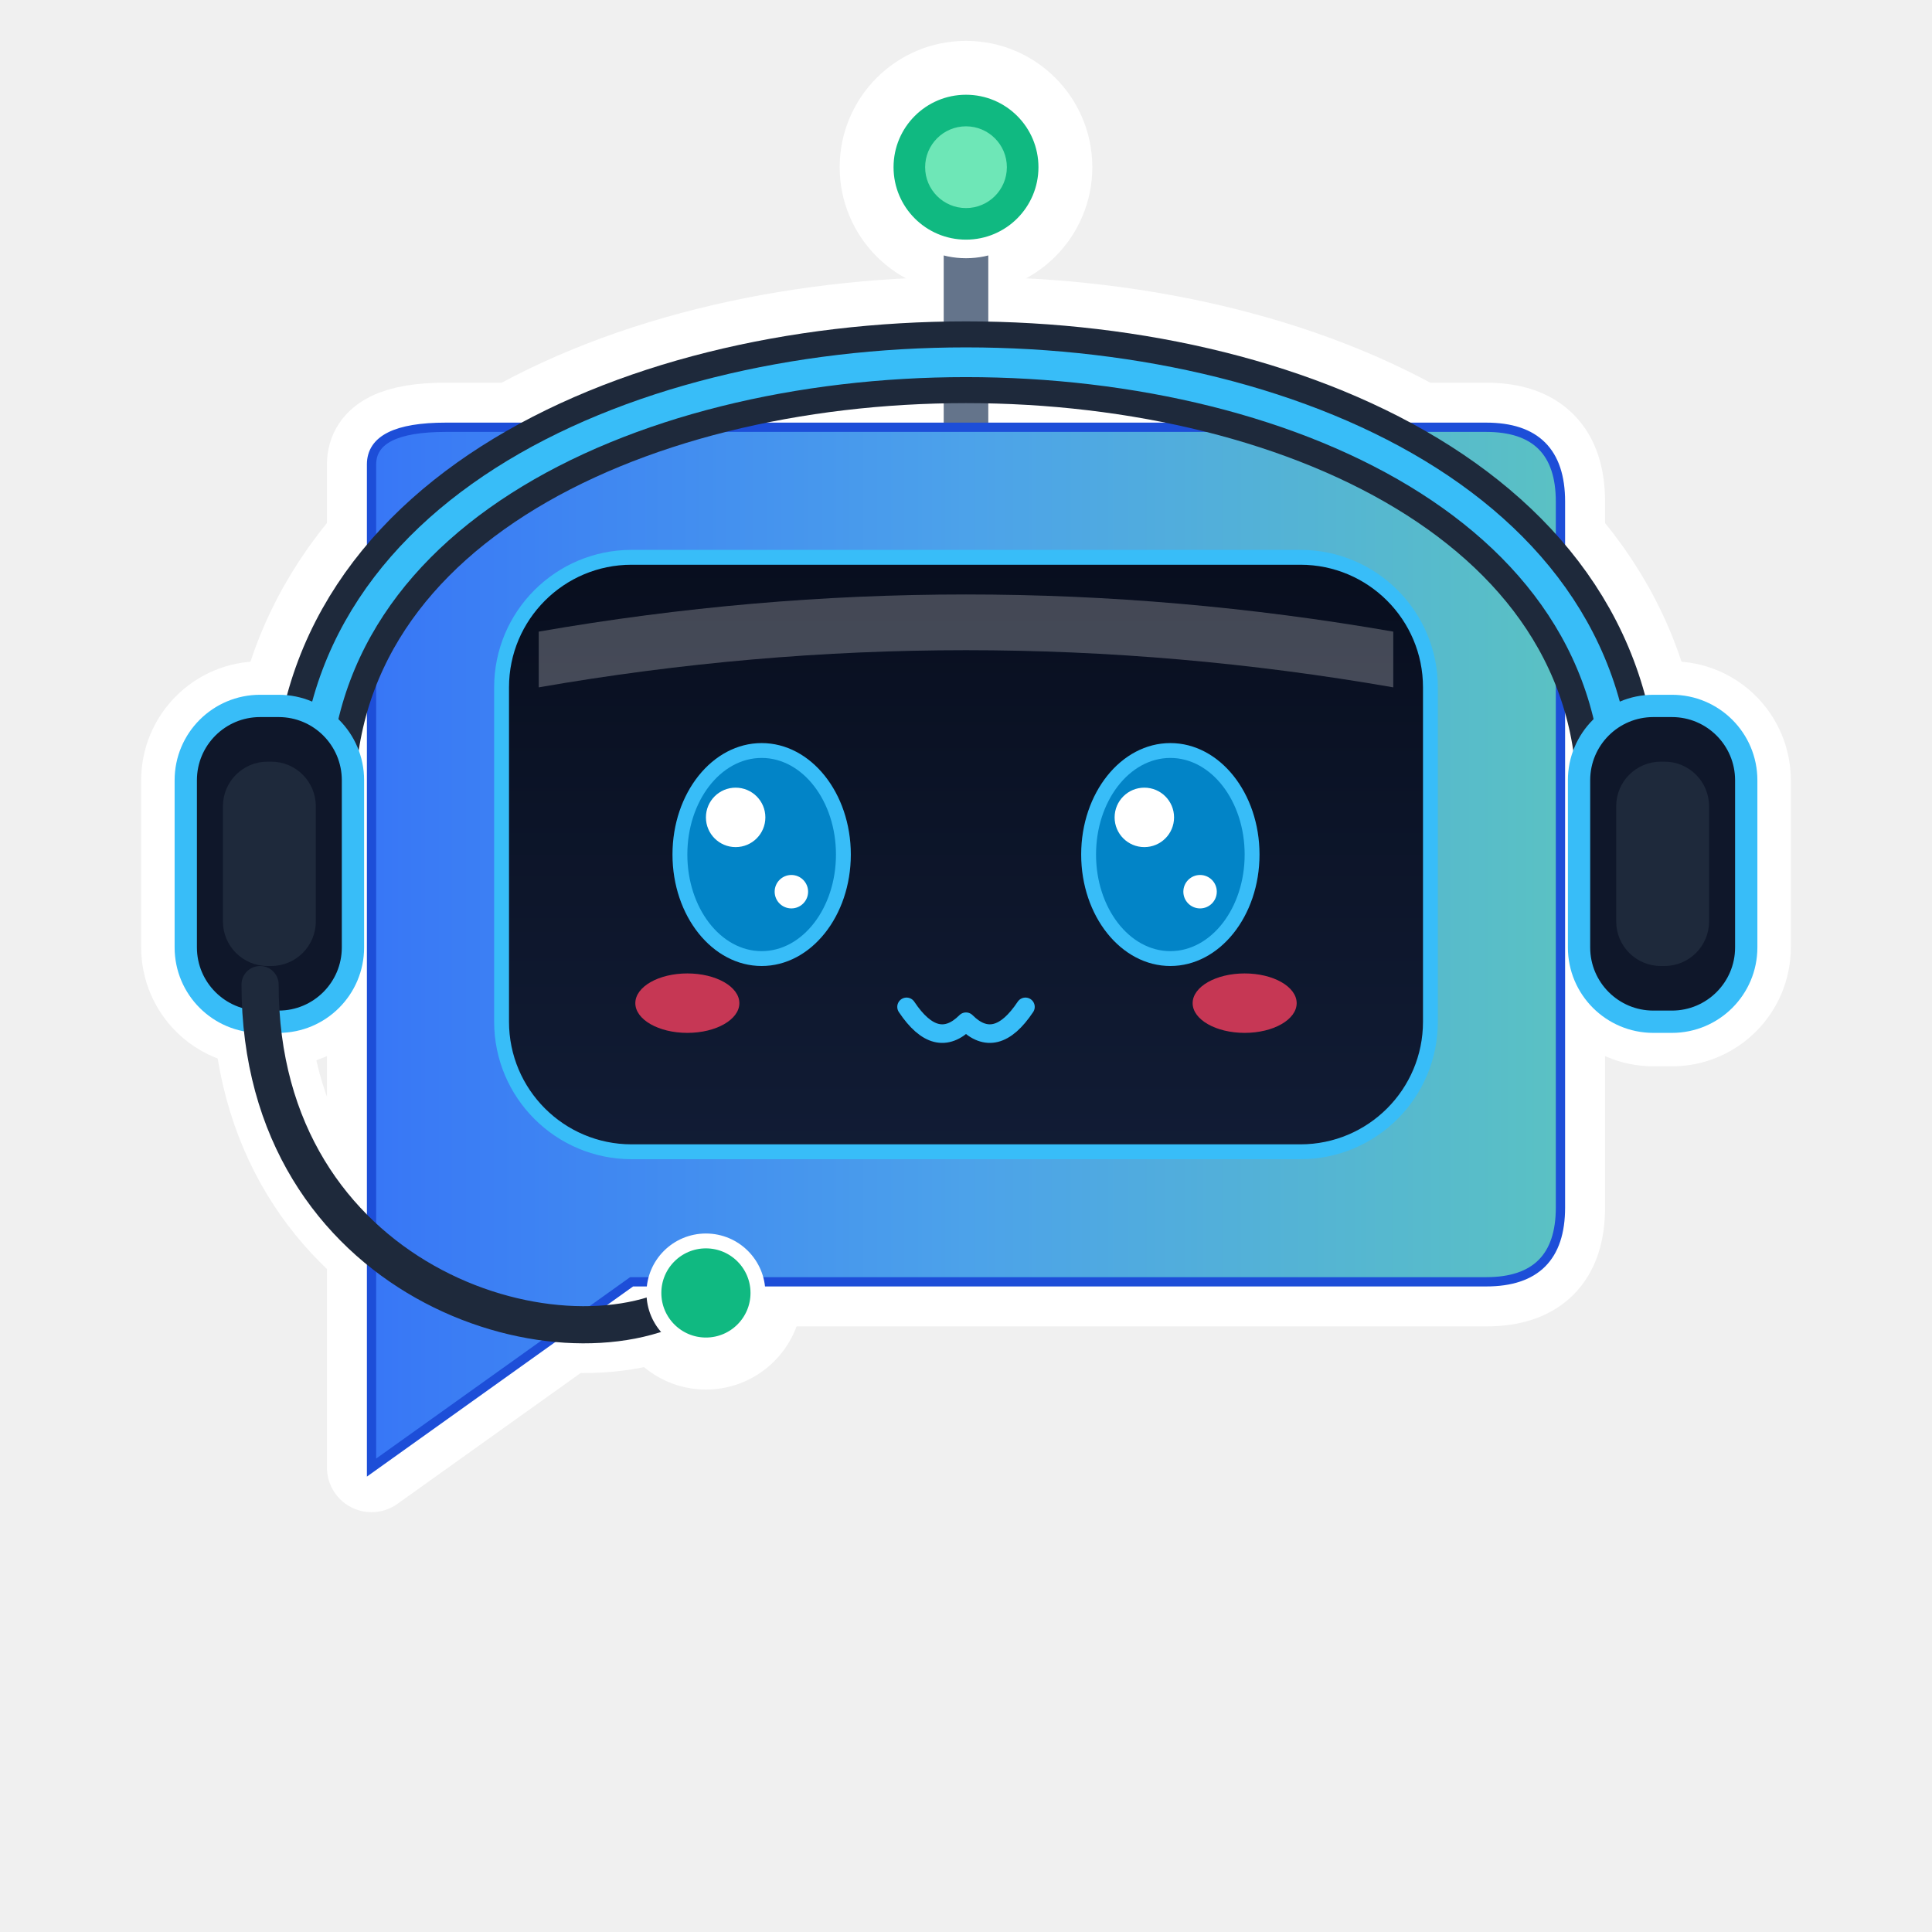
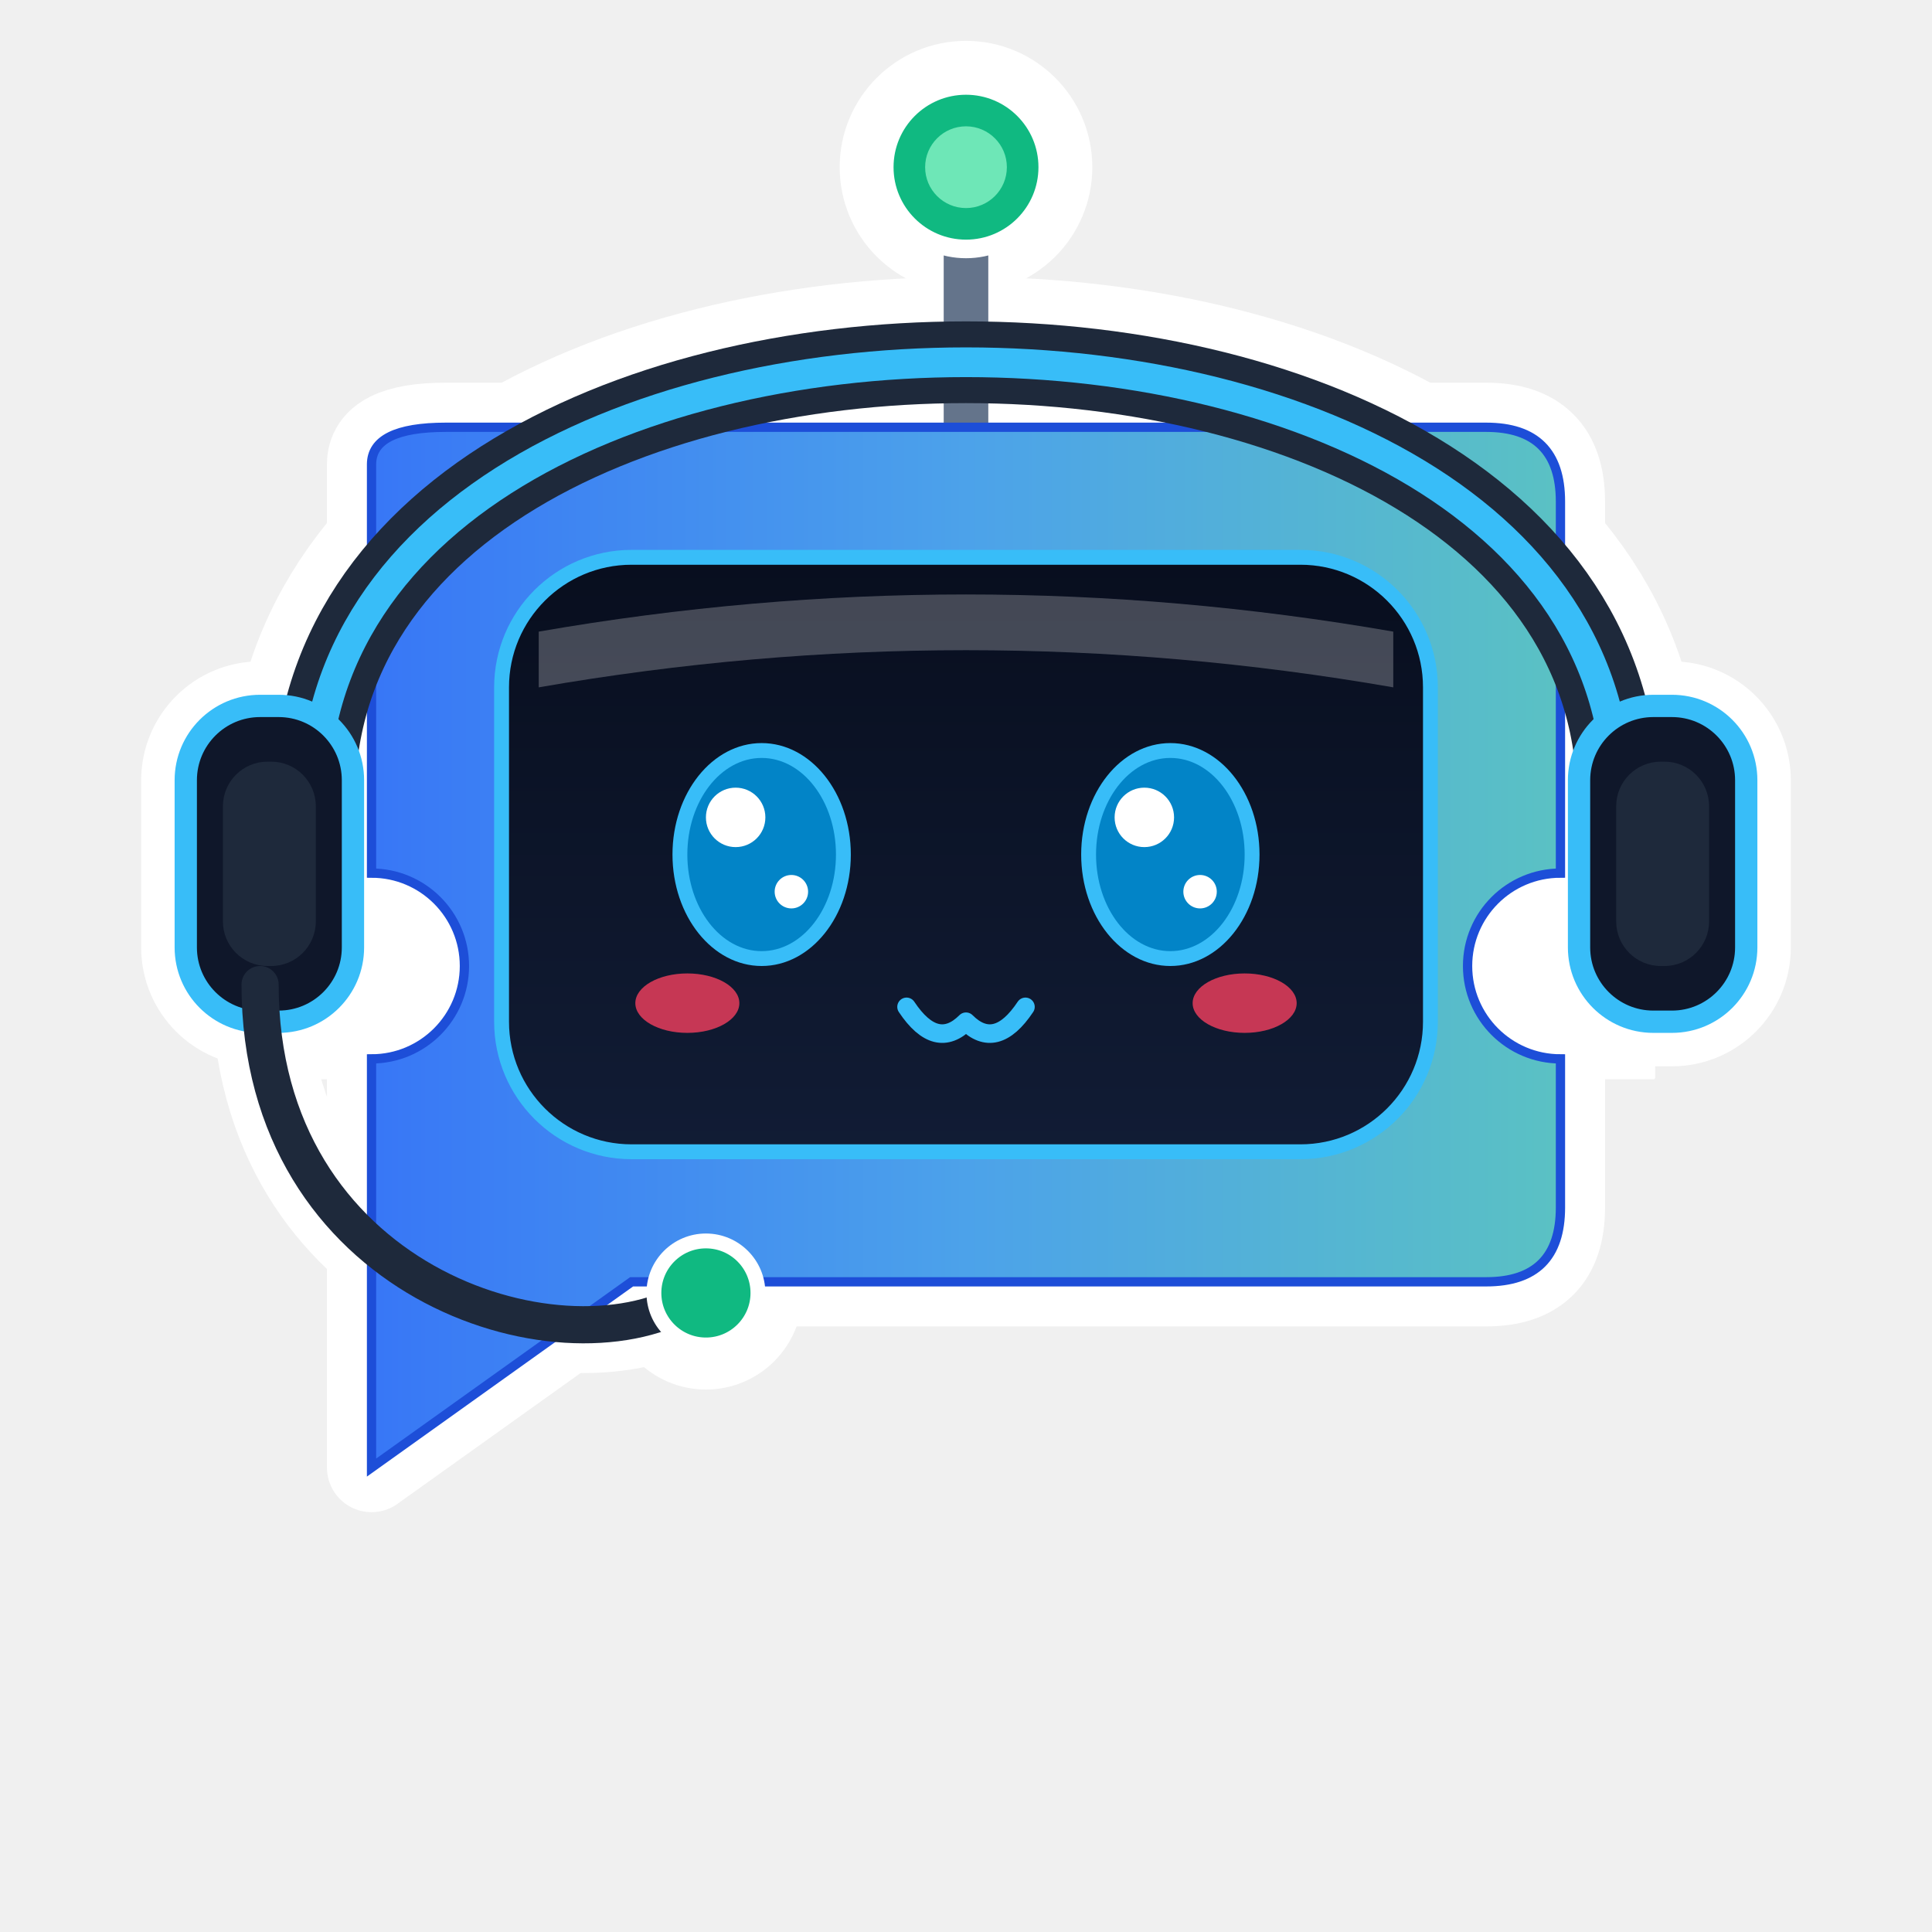
<svg xmlns="http://www.w3.org/2000/svg" viewBox="0 0 520 520" width="520" height="520">
  <defs>
    <linearGradient id="headGrad" x1="0%" y1="0%" x2="100%" y2="0%">
      <stop offset="0%" stop-color="#3877F6" />
      <stop offset="50%" stop-color="#4CA2EA" />
      <stop offset="100%" stop-color="#5AC1C4" />
    </linearGradient>
    <linearGradient id="screenGrad" x1="0%" y1="0%" x2="0%" y2="100%">
      <stop offset="0%" stop-color="#080E1E" />
      <stop offset="100%" stop-color="#111C35" />
    </linearGradient>
  </defs>
  <g id="Artwork" transform="translate(260, 275)">
    <g id="WhiteBorder" fill="#FFFFFF" stroke="#FFFFFF" stroke-linejoin="round" stroke-linecap="round">
      <circle cx="0" cy="-230" r="22" stroke-width="24" />
      <line x1="0" y1="-150" x2="0" y2="-230" stroke-width="32" />
      <path d="M -175 -50 C -190 -220, 190 -220, 175 -50" fill="none" stroke-width="46" />
      <rect x="-210" y="-85" width="45" height="85" rx="20" stroke-width="24" />
      <rect x="165" y="-85" width="45" height="85" rx="20" stroke-width="24" />
-       <path d="M -160 -150 Q -160 -160, -140 -160 L 140 -160 Q 160 -160, 160 -140 L 160 50 Q 160 70, 140 70 L -90 70 L -160 120 L -160 -140 Z" stroke-width="24" />
+       <path d="M -160 -150 Q -160 -160, -140 -160 L 140 -160 Q 160 -160, 160 -140 L 160 -40 A 25 25 0 0 0 160 10 L 160 50 Q 160 70, 140 70 L -90 70 L -160 120 L -160 10 A 25 25 0 0 0 -160 -40 Z" stroke-width="24" />
      <path d="M -190 -10 C -190 70, -110 95, -75 75" fill="none" stroke-width="26" />
      <circle cx="-70" cy="73" r="14" stroke-width="24" />
+       <path d="M 160 -45 A 25 25 0 0 0 160 15 L 185 15 L 185 -45 Z" />
+       <path d="M -160 -45 A 25 25 0 0 1 -160 15 L -185 15 L -185 -45 Z" />
    </g>
    <path d="M 0 -150 L 0 -220" stroke="#64748B" stroke-width="12" stroke-linecap="round" />
    <circle cx="0" cy="-230" r="22" fill="#10B981" stroke="#FFFFFF" stroke-width="5" />
    <circle cx="0" cy="-230" r="11" fill="#6EE7B7" />
-     <path d="M -160 -150 Q -160 -160, -140 -160 L 140 -160 Q 160 -160, 160 -140 L 160 50 Q 160 70, 140 70 L -90 70 L -160 120 L -160 -140 Z" fill="url(#headGrad)" stroke="#1D4ED8" stroke-width="2.5" />
+     <path d="M -160 -150 Q -160 -160, -140 -160 L 140 -160 Q 160 -160, 160 -140 L 160 -40 A 25 25 0 0 0 160 10 L 160 50 Q 160 70, 140 70 L -90 70 L -160 120 L -160 10 A 25 25 0 0 0 -160 -40 Z" fill="url(#headGrad)" stroke="#1D4ED8" stroke-width="2.5" />
    <rect x="-125" y="-125" width="250" height="160" rx="35" fill="url(#screenGrad)" stroke="#38BDF8" stroke-width="4" />
    <path d="M -115 -105 Q 0 -125 115 -105 L 115 -90 Q 0 -110 -115 -90 Z" fill="#FFFFFF" opacity="0.24" />
    <g transform="translate(-55, -45)">
      <ellipse cx="0" cy="0" rx="24" ry="30" fill="#38BDF8" />
      <ellipse cx="0" cy="0" rx="20" ry="26" fill="#0284C7" />
      <circle cx="-7" cy="-10" r="8" fill="#FFFFFF" />
      <circle cx="8" cy="10" r="4.5" fill="#FFFFFF" />
    </g>
    <g transform="translate(55, -45)">
      <ellipse cx="0" cy="0" rx="24" ry="30" fill="#38BDF8" />
      <ellipse cx="0" cy="0" rx="20" ry="26" fill="#0284C7" />
      <circle cx="-7" cy="-10" r="8" fill="#FFFFFF" />
      <circle cx="8" cy="10" r="4.5" fill="#FFFFFF" />
    </g>
    <ellipse cx="-75" cy="-5" rx="14" ry="8" fill="#F43F5E" opacity="0.8" />
    <ellipse cx="75" cy="-5" rx="14" ry="8" fill="#F43F5E" opacity="0.8" />
    <path d="M -16 -4 Q -8 8 0 0 Q 8 8 16 -4" fill="none" stroke="#38BDF8" stroke-width="5" stroke-linecap="round" stroke-linejoin="round" />
    <path d="M -175 -50 C -190 -220, 190 -220, 175 -50" fill="none" stroke="#1E293B" stroke-width="22" stroke-linecap="round" />
    <path d="M -175 -50 C -190 -220, 190 -220, 175 -50" fill="none" stroke="#38BDF8" stroke-width="8" stroke-linecap="round" />
    <rect x="-210" y="-85" width="45" height="85" rx="20" fill="#0F172A" stroke="#38BDF8" stroke-width="6" />
    <rect x="-200" y="-70" width="25" height="55" rx="12" fill="#1E293B" />
    <rect x="165" y="-85" width="45" height="85" rx="20" fill="#0F172A" stroke="#38BDF8" stroke-width="6" />
    <rect x="175" y="-70" width="25" height="55" rx="12" fill="#1E293B" />
    <path d="M -190 -10 C -190 70, -110 95, -75 75" fill="none" stroke="#1E293B" stroke-width="10" stroke-linecap="round" />
    <circle cx="-70" cy="73" r="14" fill="#10B981" stroke="#FFFFFF" stroke-width="4" />
  </g>
</svg>
